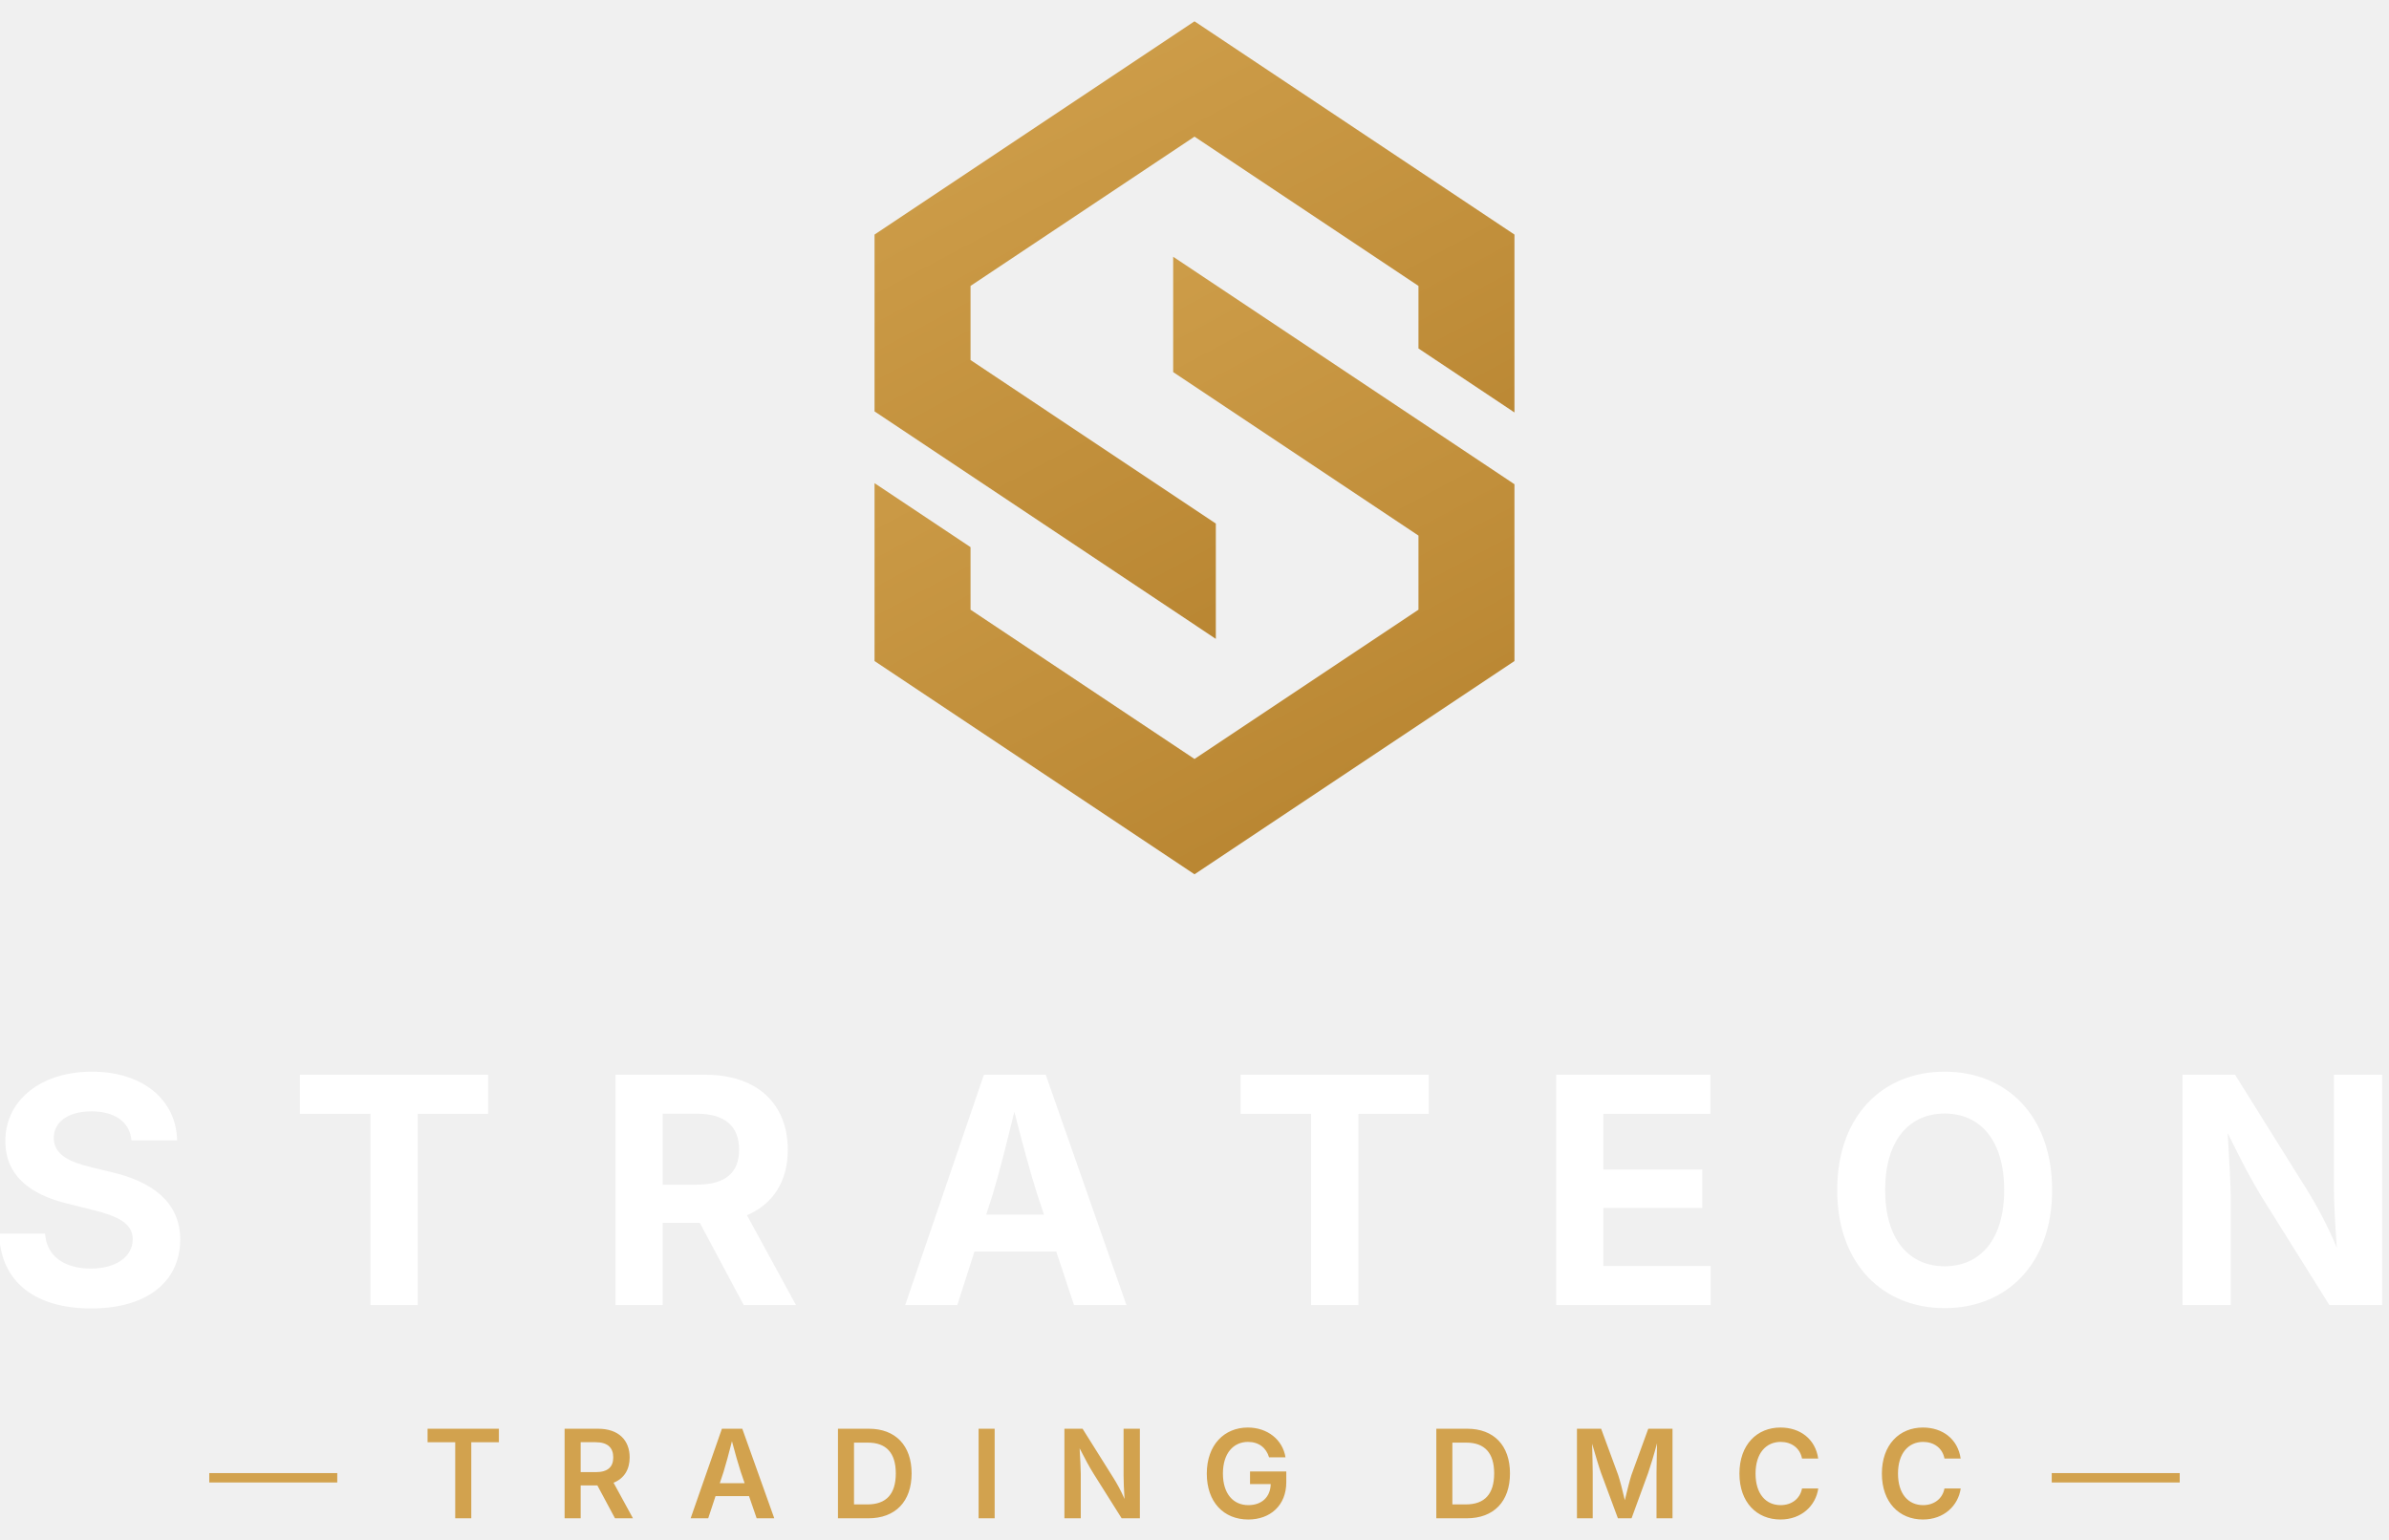
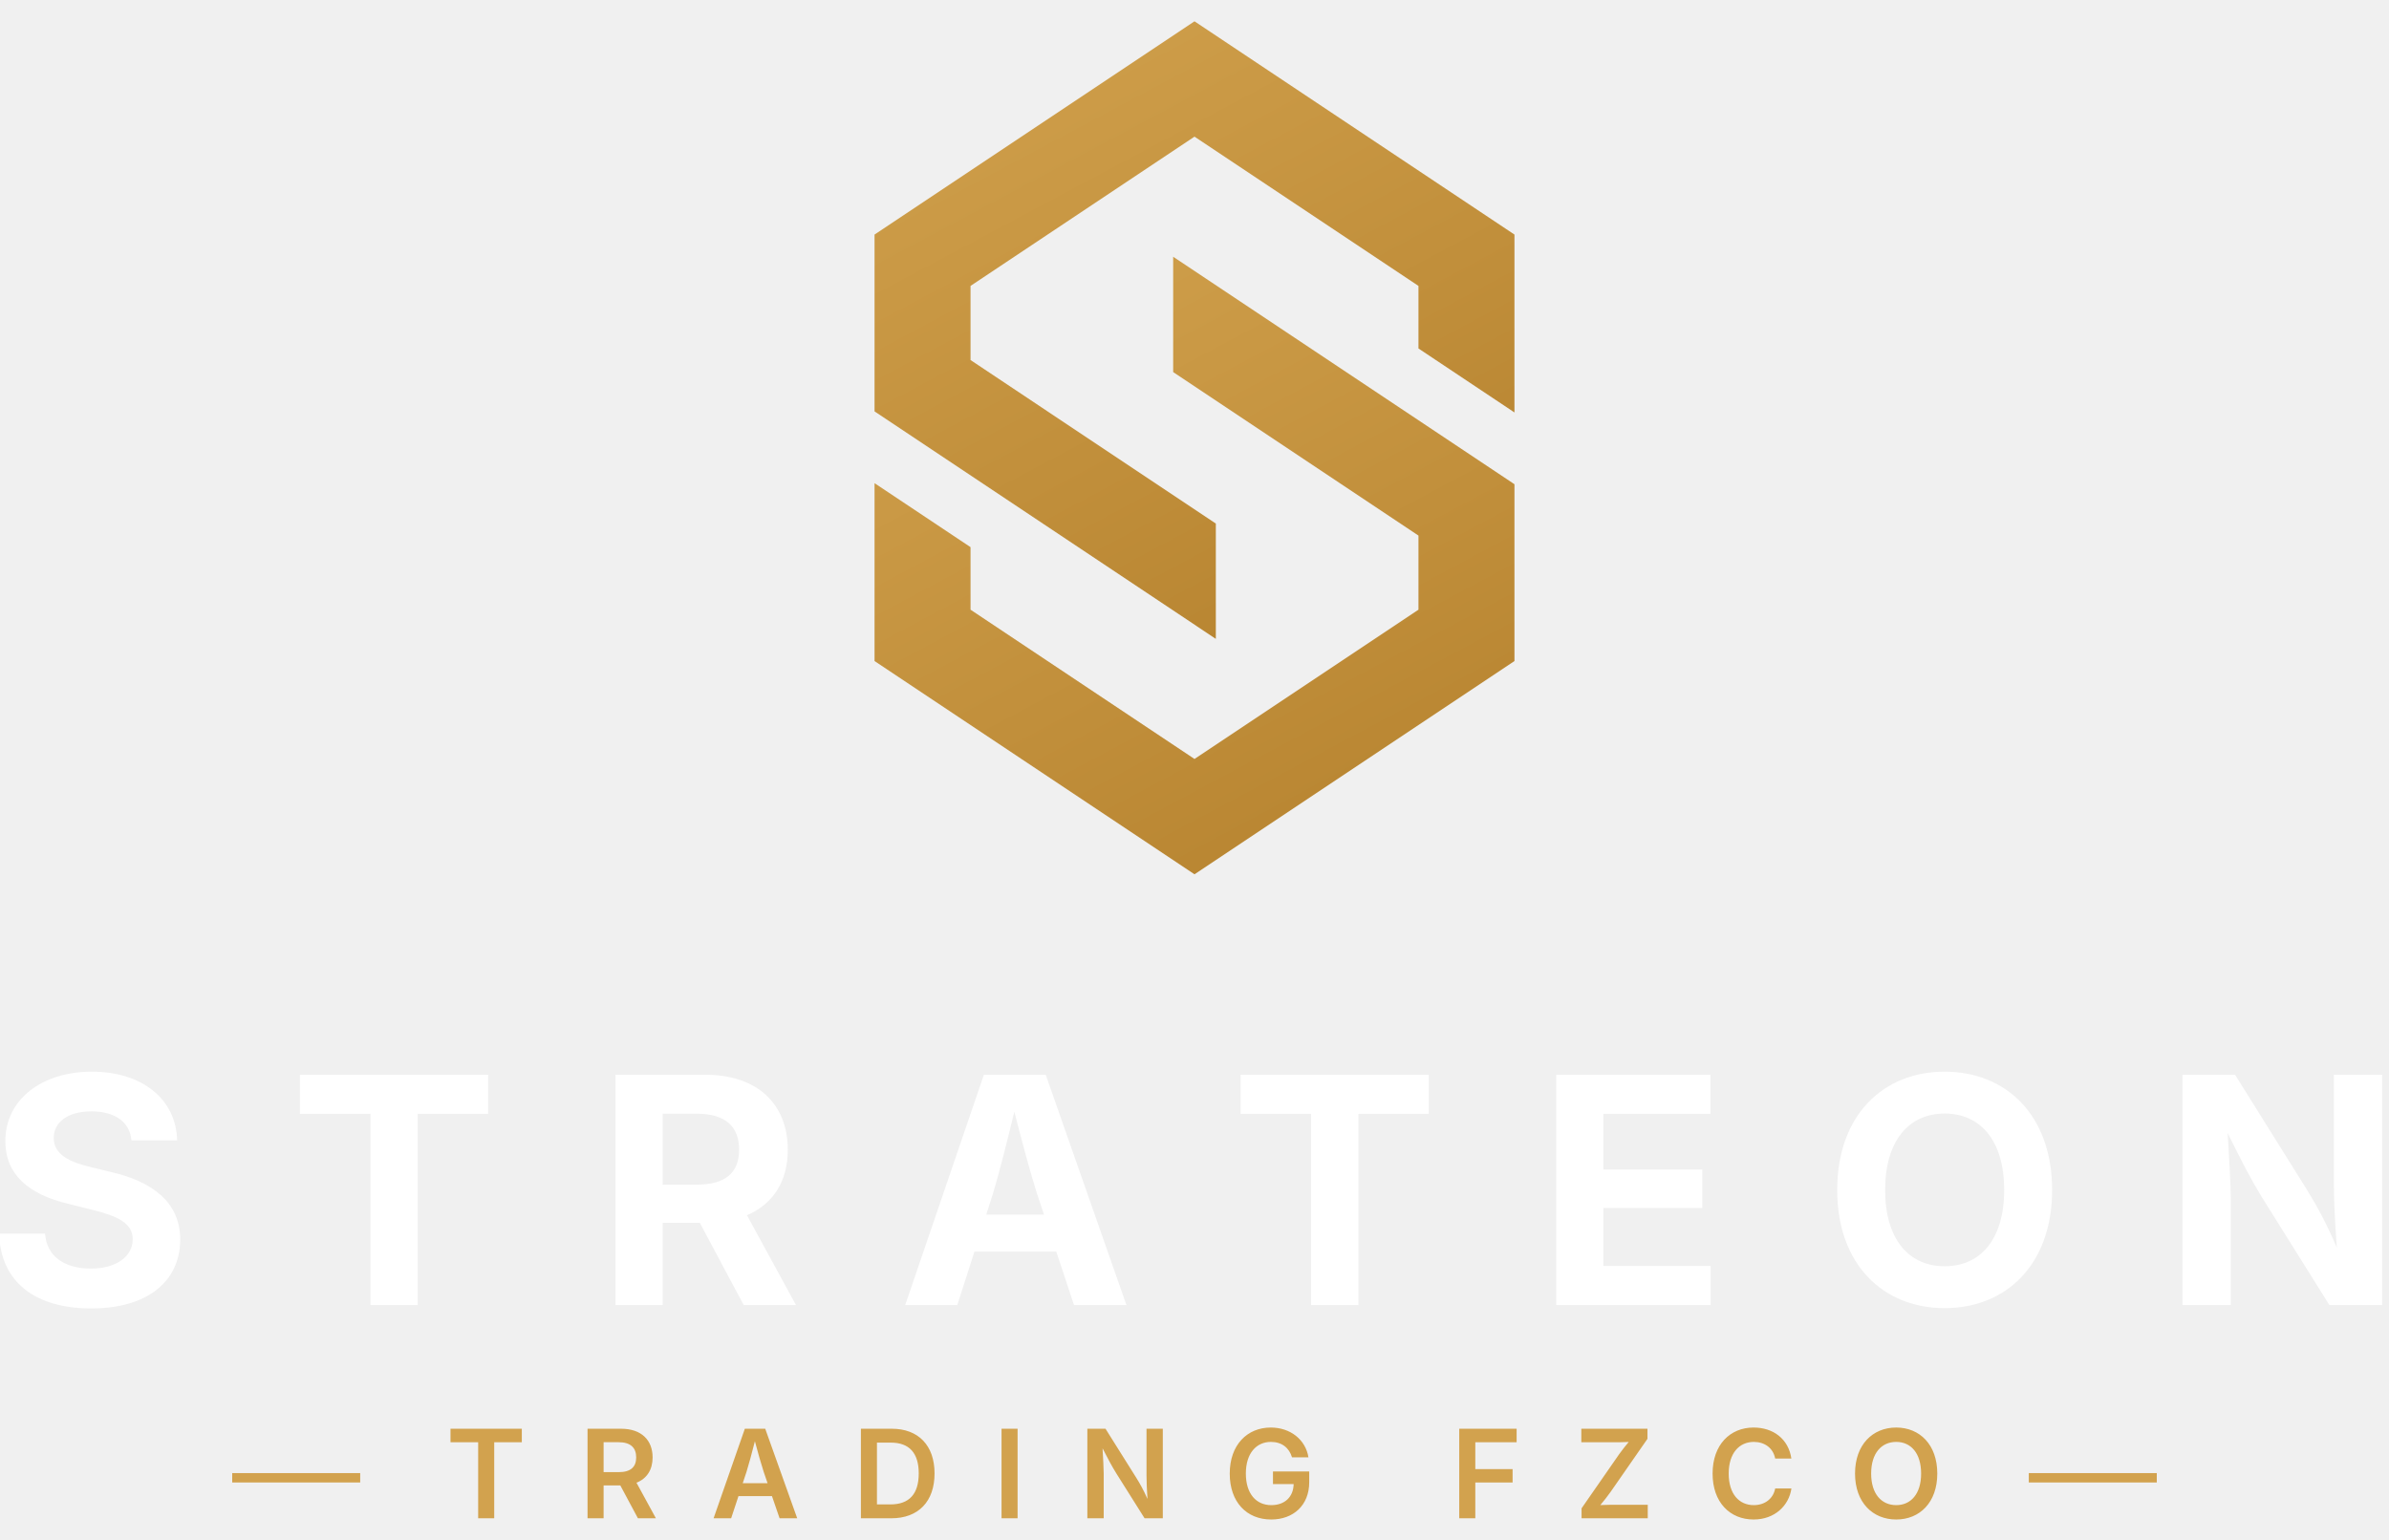
<svg xmlns="http://www.w3.org/2000/svg" viewBox="0 0 560 361" width="560" height="361">
  <defs>
    <linearGradient id="au-s-dark" x1="0" y1="0" x2="0.55" y2="1">
      <stop offset="0" stop-color="#D2A24E" />
      <stop offset="1" stop-color="#B98632" />
    </linearGradient>
  </defs>
  <polygon points="280,5 355,55 355,96.71 332.5,81.71 332.5,67.04 280,32.04 227.5,67.04 227.5,84.42 285,122.76 285,149.8 205,96.46 205,55" fill="url(#au-s-dark)" />
  <polygon points="280,205 205,155 205,113.29 227.5,128.29 227.5,142.96 280,177.96 332.5,142.96 332.5,125.58 275,87.24 275,60.2 355,113.54 355,155" fill="url(#au-s-dark)" />
  <path d="M21.402 306.797C34.521 306.797 42.241 300.455 42.241 290.634C42.241 281.573 35.21 276.934 26.113 274.832L21.22 273.636C16.654 272.549 12.595 270.846 12.595 266.823C12.595 263.199 15.784 260.589 21.438 260.589C26.983 260.589 30.426 263.09 30.824 267.403H41.516C41.334 257.907 33.506 251.275 21.547 251.275C9.804 251.275 1.251 257.799 1.251 267.548C1.251 275.412 6.724 280.015 15.857 282.226L21.8 283.711C27.671 285.161 31.114 286.864 31.114 290.561C31.114 294.656 27.2 297.447 21.293 297.447C15.313 297.447 10.928 294.729 10.565 289.256H-0.198C0.128 300.745 8.427 306.797 21.402 306.797Z M70.306 261.169H86.832V306.0H97.922V261.169H114.412V252.0H70.306Z M144.29 306.0H155.343V286.719H164.041L174.334 306.0H186.584L175.095 284.944C181.256 282.298 184.663 276.97 184.663 269.577C184.663 258.958 177.632 252.0 165.346 252.0H144.29ZM155.343 277.768V261.133H163.28C170.057 261.133 173.247 264.141 173.247 269.577C173.247 274.977 170.057 277.768 163.317 277.768Z M212.185 306.0H224.398L228.421 293.46H247.593L251.761 306.0H264.046L245.128 252.0H230.632ZM231.175 284.799 232.734 279.942C234.365 274.506 235.959 268.091 237.771 260.662C239.656 268.019 241.359 274.397 243.099 279.942L244.73 284.799Z M290.807 261.169H307.333V306.0H318.423V261.169H334.913V252.0H290.807Z M364.791 306.0H400.996V296.831H375.845V283.24H399.039V274.216H375.845V261.169H400.924V252.0H364.791Z M455.844 306.725C470.16 306.725 481.032 296.613 481.032 279.036C481.032 261.387 470.16 251.275 455.844 251.275C441.529 251.275 430.656 261.387 430.656 279.036C430.656 296.577 441.529 306.725 455.844 306.725ZM455.844 296.903C447.472 296.903 441.891 290.597 441.891 279.036C441.891 267.439 447.472 261.097 455.844 261.097C464.216 261.097 469.797 267.403 469.797 279.036C469.797 290.597 464.216 296.903 455.844 296.903Z M511.598 306.0H522.906V281.174C522.906 277.985 522.58 272.187 522.181 265.663C525.515 272.404 527.508 276.354 530.517 281.211L546.028 306.0H558.386V252.0H547.079V277.913C547.079 281.464 547.369 287.263 547.768 292.554C545.412 286.937 543.129 282.842 540.99 279.326L523.921 252.0H511.598Z" fill="#FFFFFF" />
-   <path d="M100.226 338.171H106.709V356.0H110.472V338.171H116.942V335.0H100.226Z M132.349 356.0H136.112V348.291H140.03L144.159 356.0H148.373L143.821 347.656C146.302 346.67 147.598 344.57 147.598 341.723C147.598 337.72 145.033 335.0 140.199 335.0H132.349ZM136.112 345.176V338.157H139.621C142.482 338.157 143.751 339.482 143.751 341.723C143.751 343.95 142.482 345.176 139.649 345.176Z M161.892 356.0H166.007L167.727 350.799H175.577L177.367 356.0H181.496L173.998 335.0H169.221ZM168.727 347.769 169.615 345.091C170.193 343.217 170.827 340.863 171.574 337.932C172.349 340.835 173.012 343.16 173.632 345.091L174.548 347.769Z M203.528 356.0C209.926 356.0 213.689 352.04 213.689 345.472C213.689 338.946 209.926 335.0 203.669 335.0H196.424V356.0ZM200.187 352.744V338.256H203.443C207.742 338.256 209.983 340.666 209.983 345.472C209.983 350.32 207.742 352.744 203.344 352.744Z M233.155 335.0H229.392V356.0H233.155Z M249.507 356.0H253.34V345.57C253.34 344.401 253.213 342.188 253.072 339.595C254.482 342.329 255.271 343.823 256.37 345.585L262.924 356.0H267.195V335.0H263.375V346.021C263.375 347.304 263.46 349.432 263.601 351.462C262.684 349.362 261.768 347.769 261.021 346.571L253.763 335.0H249.507Z M292.608 356.282C297.795 356.282 301.516 352.942 301.516 347.544V345.021H293.017V347.981H297.865C297.795 350.997 295.779 352.913 292.622 352.913C289.085 352.913 286.661 350.25 286.661 345.5C286.661 340.736 289.141 338.087 292.538 338.087C295.089 338.087 296.808 339.468 297.485 341.709H301.332C300.684 337.579 297.118 334.718 292.495 334.718C286.999 334.718 282.883 338.763 282.883 345.528C282.883 352.166 286.816 356.282 292.608 356.282Z M343.788 356.0C350.187 356.0 353.95 352.04 353.95 345.472C353.95 338.946 350.187 335.0 343.929 335.0H336.684V356.0ZM340.448 352.744V338.256H343.703C348.002 338.256 350.243 340.666 350.243 345.472C350.243 350.32 348.002 352.744 343.605 352.744Z M369.653 356.0H373.345V345.401C373.345 343.809 373.261 340.905 373.204 338.523C373.979 341.23 374.825 344.034 375.318 345.401L379.251 356.0H382.45L386.326 345.401C386.819 343.992 387.707 341.103 388.426 338.411C388.383 340.905 388.299 343.837 388.299 345.401V356.0H392.048V335.0H386.368L382.422 345.838C382.013 347.093 381.365 349.686 380.871 351.758C380.392 349.658 379.73 347.079 379.307 345.838L375.318 335.0H369.653Z M417.349 356.282C422.31 356.282 425.636 353.026 426.214 349.009H422.408C421.929 351.49 419.9 352.913 417.391 352.913C413.98 352.913 411.514 350.334 411.514 345.514C411.514 340.75 413.966 338.087 417.405 338.087C419.914 338.087 421.943 339.51 422.408 341.991H426.2C425.537 337.396 421.957 334.718 417.349 334.718C411.866 334.718 407.737 338.721 407.737 345.514C407.737 352.279 411.824 356.282 417.349 356.282Z M450.74 356.282C455.701 356.282 459.027 353.026 459.605 349.009H455.799C455.32 351.49 453.291 352.913 450.782 352.913C447.371 352.913 444.905 350.334 444.905 345.514C444.905 340.75 447.357 338.087 450.796 338.087C453.305 338.087 455.334 339.51 455.799 341.991H459.591C458.928 337.396 455.348 334.718 450.74 334.718C445.257 334.718 441.128 338.721 441.128 345.514C441.128 352.279 445.215 356.282 450.74 356.282Z" fill="#D2A24E" />
-   <rect x="49.056" y="345.4" width="30.0" height="2.2" fill="#D2A24E" />
-   <rect x="480.944" y="345.4" width="30.0" height="2.2" fill="#D2A24E" />
+   <path d="M105.603 338.171H112.086V356.0H115.849V338.171H122.318V335.0H105.603Z M137.725 356.0H141.489V348.291H145.407L149.536 356.0H153.75L149.198 347.656C151.678 346.67 152.975 344.57 152.975 341.723C152.975 337.72 150.41 335.0 145.576 335.0H137.725ZM141.489 345.176V338.157H144.998C147.859 338.157 149.127 339.482 149.127 341.723C149.127 343.95 147.859 345.176 145.026 345.176Z M167.269 356.0H171.384L173.104 350.799H180.954L182.744 356.0H186.873L179.375 335.0H174.597ZM174.104 347.769 174.992 345.091C175.57 343.217 176.204 340.863 176.951 337.932C177.726 340.835 178.389 343.16 179.009 345.091L179.925 347.769Z M208.904 356.0C215.303 356.0 219.066 352.04 219.066 345.472C219.066 338.946 215.303 335.0 209.045 335.0H201.801V356.0ZM205.564 352.744V338.256H208.82C213.119 338.256 215.359 340.666 215.359 345.472C215.359 350.32 213.119 352.744 208.721 352.744Z M238.532 335.0H234.769V356.0H238.532Z M254.883 356.0H258.717V345.57C258.717 344.401 258.59 342.188 258.449 339.595C259.859 342.329 260.648 343.823 261.747 345.585L268.301 356.0H272.571V335.0H268.752V346.021C268.752 347.304 268.836 349.432 268.977 351.462C268.061 349.362 267.145 347.769 266.398 346.571L259.14 335.0H254.883Z M297.985 356.282C303.172 356.282 306.892 352.942 306.892 347.544V345.021H298.394V347.981H303.242C303.172 350.997 301.156 352.913 297.999 352.913C294.462 352.913 292.037 350.25 292.037 345.5C292.037 340.736 294.518 338.087 297.915 338.087C300.466 338.087 302.185 339.468 302.862 341.709H306.709C306.061 337.579 302.495 334.718 297.872 334.718C292.376 334.718 288.26 338.763 288.26 345.528C288.26 352.166 292.192 356.282 297.985 356.282Z M342.061 356.0H345.824V347.6H354.563V344.471H345.824V338.171H355.507V335.0H342.061Z M370.731 356.0H386.248V352.829H379.356C377.947 352.829 376.537 352.829 375.128 352.899C375.974 351.885 376.805 350.856 377.524 349.827L386.178 337.368V335.0H370.674V338.171H377.693C379.06 338.171 380.427 338.171 381.78 338.101C380.991 339.059 380.216 340.017 379.539 340.976L370.731 353.66Z M411.056 356.282C416.017 356.282 419.343 353.026 419.921 349.009H416.116C415.636 351.49 413.607 352.913 411.098 352.913C407.687 352.913 405.221 350.334 405.221 345.514C405.221 340.75 407.673 338.087 411.112 338.087C413.621 338.087 415.65 339.51 416.116 341.991H419.907C419.244 337.396 415.665 334.718 411.056 334.718C405.573 334.718 401.444 338.721 401.444 345.514C401.444 352.279 405.531 356.282 411.056 356.282Z M444.489 356.282C449.986 356.282 454.115 352.293 454.115 345.514C454.115 338.721 449.986 334.718 444.489 334.718C438.978 334.718 434.835 338.721 434.835 345.514C434.835 352.279 438.978 356.282 444.489 356.282ZM444.489 352.913C441.05 352.913 438.612 350.292 438.612 345.514C438.612 340.708 441.05 338.087 444.489 338.087C447.9 338.087 450.324 340.694 450.324 345.514C450.324 350.306 447.9 352.913 444.489 352.913Z" fill="#D2A24E" />
+   <rect x="54.433" y="345.4" width="30.0" height="2.2" fill="#D2A24E" />
+   <rect x="475.567" y="345.4" width="30.0" height="2.2" fill="#D2A24E" />
</svg>
